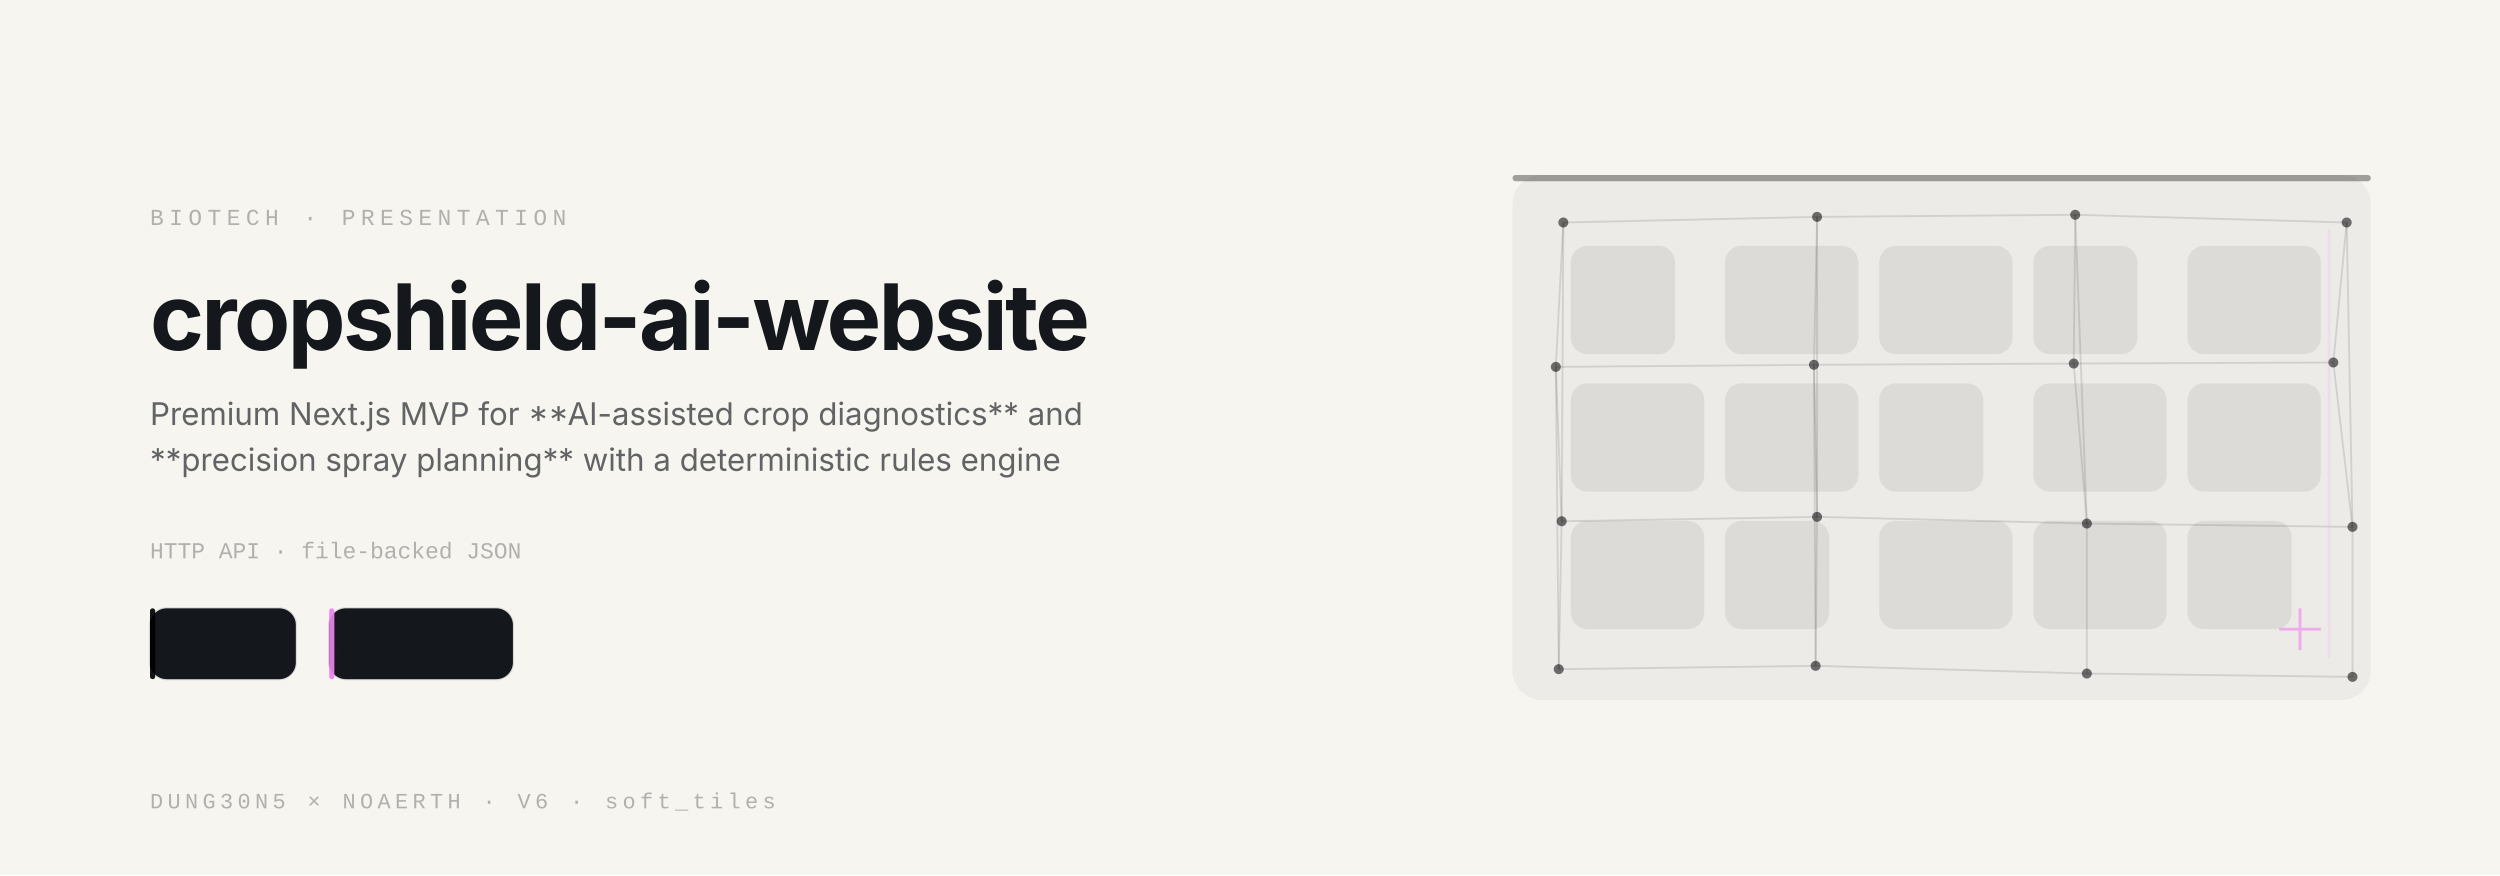
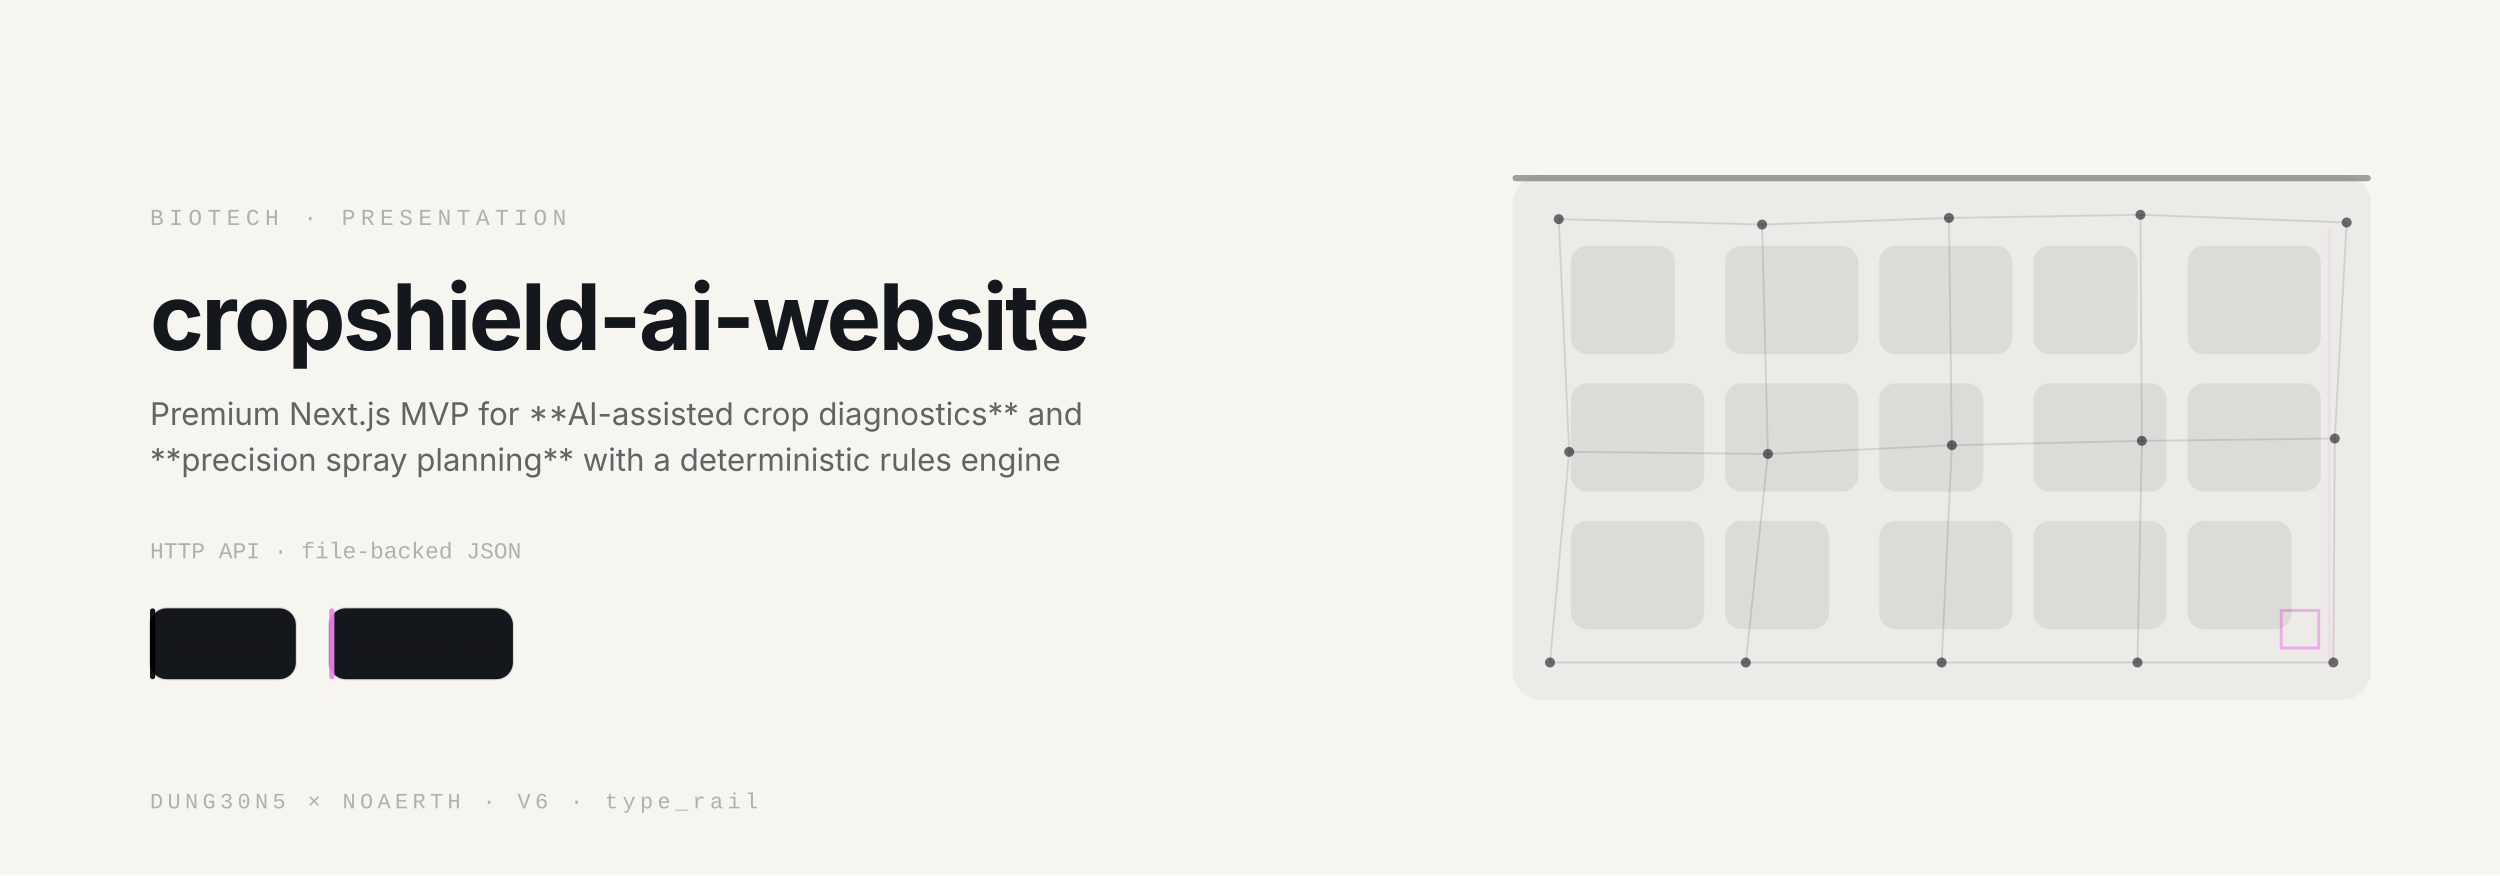
<svg xmlns="http://www.w3.org/2000/svg" viewBox="0 0 1200 420" width="1200" height="420" role="img" aria-label="cropshield-ai-website: a composed grid assembles and a sweep resolves it">
  <rect width="1200" height="420" fill="#f7f5f0" />
  <text x="72" y="108" font-family="ui-monospace, SFMono-Regular, Menlo, Monaco, Consolas, 'Liberation Mono', monospace" font-size="11" letter-spacing="2.6" fill="#14171c4f">BIOTECH · PRESENTATION</text>
  <text x="72" y="168" font-family="-apple-system, BlinkMacSystemFont, 'Segoe UI', Inter, Helvetica, Arial, sans-serif" font-size="44" font-weight="660" letter-spacing="-1.2" fill="#14171c">cropshield-ai-website</text>
  <text x="72" y="204" font-family="-apple-system, BlinkMacSystemFont, 'Segoe UI', Inter, Helvetica, Arial, sans-serif" font-size="15" fill="#14171ca8">Premium Next.js MVP for **AI-assisted crop diagnostics** and</text>
  <text x="72" y="226" font-family="-apple-system, BlinkMacSystemFont, 'Segoe UI', Inter, Helvetica, Arial, sans-serif" font-size="15" fill="#14171ca8">**precision spray planning** with a deterministic rules engine</text>
  <text x="72" y="268" font-family="ui-monospace, SFMono-Regular, Menlo, Monaco, Consolas, 'Liberation Mono', monospace" font-size="11" fill="#14171c4f">HTTP API · file-backed JSON</text>
  <rect x="72.0" y="292.0" width="70.0" height="34.0" rx="8" fill="#14171c" stroke="#14171c1f" stroke-width="1.1" />
  <rect x="72.0" y="292.0" width="2.5" height="34.0" rx="1.2" fill="mint" opacity="0.92" />
  <text x="107.0" y="314" font-family="ui-monospace, SFMono-Regular, Menlo, Monaco, Consolas, 'Liberation Mono', monospace" font-size="11" fill="#14171c" fill-opacity="0.82" text-anchor="middle">reports</text>
  <rect x="158.0" y="292.0" width="88.2" height="34.0" rx="8" fill="#14171c" stroke="#14171c1f" stroke-width="1.1" />
  <rect x="158.0" y="292.0" width="2.5" height="34.0" rx="1.2" fill="violet" opacity="0.92" />
  <text x="202.1" y="314" font-family="ui-monospace, SFMono-Regular, Menlo, Monaco, Consolas, 'Liberation Mono', monospace" font-size="11" fill="#14171c" fill-opacity="0.82" text-anchor="middle">reports/[id]</text>
  <rect x="726.0" y="84.0" width="412.0" height="252.0" rx="14" fill="mint" fill-opacity="0.04" />
  <rect x="729.0" y="87.0" width="406.0" height="246.0" rx="12" fill="none" stroke="mint" stroke-width="1" stroke-opacity="0.18" />
-   <line x1="750.4" y1="106.8" x2="872.2" y2="104.1" stroke="#14171c1f" stroke-width="0.9" />
-   <line x1="750.4" y1="106.8" x2="746.8" y2="176.1" stroke="#14171c1f" stroke-width="0.9" />
-   <line x1="750.4" y1="106.8" x2="749.6" y2="250.2" stroke="#14171c1f" stroke-width="0.9" />
-   <line x1="872.2" y1="104.1" x2="996.1" y2="103.1" stroke="#14171c1f" stroke-width="0.9" />
-   <line x1="872.2" y1="104.1" x2="870.7" y2="175.1" stroke="#14171c1f" stroke-width="0.9" />
-   <line x1="872.2" y1="104.1" x2="872.2" y2="248.1" stroke="#14171c1f" stroke-width="0.9" />
-   <line x1="996.1" y1="103.1" x2="1126.4" y2="106.8" stroke="#14171c1f" stroke-width="0.9" />
-   <line x1="996.1" y1="103.1" x2="995.4" y2="174.5" stroke="#14171c1f" stroke-width="0.9" />
-   <line x1="996.1" y1="103.1" x2="1001.7" y2="251.3" stroke="#14171c1f" stroke-width="0.9" />
-   <line x1="1126.4" y1="106.8" x2="1120.0" y2="174.0" stroke="#14171c1f" stroke-width="0.9" />
-   <line x1="1126.4" y1="106.8" x2="1129.2" y2="252.9" stroke="#14171c1f" stroke-width="0.9" />
-   <line x1="746.8" y1="176.1" x2="870.7" y2="175.1" stroke="#14171c1f" stroke-width="0.9" />
-   <line x1="746.8" y1="176.1" x2="749.6" y2="250.2" stroke="#14171c1f" stroke-width="0.9" />
-   <line x1="746.8" y1="176.1" x2="748.2" y2="321.2" stroke="#14171c1f" stroke-width="0.9" />
-   <line x1="870.7" y1="175.1" x2="995.4" y2="174.5" stroke="#14171c1f" stroke-width="0.9" />
-   <line x1="870.7" y1="175.1" x2="872.2" y2="248.1" stroke="#14171c1f" stroke-width="0.9" />
-   <line x1="870.7" y1="175.1" x2="871.5" y2="319.6" stroke="#14171c1f" stroke-width="0.9" />
-   <line x1="995.4" y1="174.5" x2="1120.0" y2="174.0" stroke="#14171c1f" stroke-width="0.9" />
-   <line x1="995.4" y1="174.5" x2="1001.7" y2="251.3" stroke="#14171c1f" stroke-width="0.9" />
-   <line x1="1120.0" y1="174.0" x2="1129.2" y2="252.9" stroke="#14171c1f" stroke-width="0.9" />
-   <line x1="749.6" y1="250.2" x2="872.2" y2="248.1" stroke="#14171c1f" stroke-width="0.9" />
-   <line x1="749.6" y1="250.2" x2="748.2" y2="321.2" stroke="#14171c1f" stroke-width="0.9" />
-   <line x1="872.2" y1="248.1" x2="1001.7" y2="251.3" stroke="#14171c1f" stroke-width="0.9" />
-   <line x1="872.2" y1="248.1" x2="871.5" y2="319.6" stroke="#14171c1f" stroke-width="0.9" />
-   <line x1="1001.7" y1="251.3" x2="1129.2" y2="252.9" stroke="#14171c1f" stroke-width="0.9" />
-   <line x1="1001.7" y1="251.3" x2="1001.7" y2="323.3" stroke="#14171c1f" stroke-width="0.9" />
-   <line x1="1129.2" y1="252.9" x2="1129.2" y2="324.9" stroke="#14171c1f" stroke-width="0.9" />
-   <line x1="748.2" y1="321.2" x2="871.5" y2="319.6" stroke="#14171c1f" stroke-width="0.9" />
-   <line x1="871.5" y1="319.6" x2="1001.7" y2="323.3" stroke="#14171c1f" stroke-width="0.9" />
-   <line x1="1001.7" y1="323.3" x2="1129.2" y2="324.9" stroke="#14171c1f" stroke-width="0.9" />
-   <circle cx="750.4" cy="106.8" r="2.4" fill="mint" opacity="0.55" />
-   <circle cx="872.2" cy="104.1" r="2.4" fill="mint" opacity="0.55" />
-   <circle cx="996.1" cy="103.1" r="2.4" fill="mint" opacity="0.55" />
+   <line x1="748.2" y1="105.2" x2="845.8" y2="107.8" stroke="#14171c1f" stroke-width="0.9" />
+   <line x1="748.2" y1="105.2" x2="753.2" y2="216.9" stroke="#14171c1f" stroke-width="0.9" />
+   <line x1="845.8" y1="107.8" x2="935.5" y2="104.6" stroke="#14171c1f" stroke-width="0.9" />
+   <line x1="845.8" y1="107.8" x2="848.6" y2="217.9" stroke="#14171c1f" stroke-width="0.9" />
+   <line x1="935.5" y1="104.6" x2="1027.4" y2="103.1" stroke="#14171c1f" stroke-width="0.9" />
+   <line x1="935.5" y1="104.6" x2="936.9" y2="213.7" stroke="#14171c1f" stroke-width="0.9" />
+   <line x1="1027.4" y1="103.1" x2="1126.4" y2="106.8" stroke="#14171c1f" stroke-width="0.9" />
+   <line x1="1027.4" y1="103.1" x2="1028.1" y2="211.6" stroke="#14171c1f" stroke-width="0.9" />
+   <line x1="1126.4" y1="106.8" x2="1120.7" y2="210.5" stroke="#14171c1f" stroke-width="0.9" />
+   <line x1="753.2" y1="216.9" x2="848.6" y2="217.9" stroke="#14171c1f" stroke-width="0.9" />
+   <line x1="753.2" y1="216.9" x2="744.0" y2="318.0" stroke="#14171c1f" stroke-width="0.9" />
+   <line x1="848.6" y1="217.9" x2="936.9" y2="213.7" stroke="#14171c1f" stroke-width="0.9" />
+   <line x1="848.6" y1="217.9" x2="838.0" y2="318.0" stroke="#14171c1f" stroke-width="0.9" />
+   <line x1="936.9" y1="213.7" x2="1028.1" y2="211.6" stroke="#14171c1f" stroke-width="0.9" />
+   <line x1="936.9" y1="213.7" x2="932.0" y2="318.0" stroke="#14171c1f" stroke-width="0.9" />
+   <line x1="1028.1" y1="211.6" x2="1120.7" y2="210.5" stroke="#14171c1f" stroke-width="0.9" />
+   <line x1="1028.1" y1="211.6" x2="1026.0" y2="318.0" stroke="#14171c1f" stroke-width="0.9" />
+   <line x1="1120.7" y1="210.5" x2="1120.0" y2="318.0" stroke="#14171c1f" stroke-width="0.9" />
+   <line x1="744.0" y1="318.0" x2="838.0" y2="318.0" stroke="#14171c1f" stroke-width="0.9" />
+   <line x1="838.0" y1="318.0" x2="932.0" y2="318.0" stroke="#14171c1f" stroke-width="0.9" />
+   <line x1="932.0" y1="318.0" x2="1026.0" y2="318.0" stroke="#14171c1f" stroke-width="0.9" />
+   <line x1="1026.0" y1="318.0" x2="1120.0" y2="318.0" stroke="#14171c1f" stroke-width="0.9" />
+   <circle cx="748.2" cy="105.2" r="2.4" fill="mint" opacity="0.55" />
+   <circle cx="845.8" cy="107.8" r="2.4" fill="mint" opacity="0.55" />
+   <circle cx="935.5" cy="104.6" r="2.4" fill="mint" opacity="0.55" />
+   <circle cx="1027.4" cy="103.1" r="2.4" fill="mint" opacity="0.55" />
  <circle cx="1126.4" cy="106.8" r="2.4" fill="mint" opacity="0.55" />
-   <circle cx="746.8" cy="176.1" r="2.4" fill="mint" opacity="0.55" />
-   <circle cx="870.7" cy="175.1" r="2.4" fill="mint" opacity="0.55" />
-   <circle cx="995.4" cy="174.5" r="2.4" fill="mint" opacity="0.55" />
-   <circle cx="1120.0" cy="174.0" r="2.4" fill="mint" opacity="0.55" />
-   <circle cx="749.6" cy="250.2" r="2.4" fill="mint" opacity="0.55" />
-   <circle cx="872.2" cy="248.1" r="2.4" fill="mint" opacity="0.55" />
-   <circle cx="1001.7" cy="251.3" r="2.4" fill="mint" opacity="0.55" />
-   <circle cx="1129.2" cy="252.9" r="2.4" fill="mint" opacity="0.55" />
-   <circle cx="748.2" cy="321.2" r="2.4" fill="mint" opacity="0.55" />
-   <circle cx="871.5" cy="319.6" r="2.4" fill="mint" opacity="0.55" />
-   <circle cx="1001.7" cy="323.3" r="2.4" fill="mint" opacity="0.55" />
-   <circle cx="1129.2" cy="324.9" r="2.4" fill="mint" opacity="0.55" />
+   <circle cx="753.2" cy="216.9" r="2.4" fill="mint" opacity="0.55" />
+   <circle cx="848.6" cy="217.9" r="2.4" fill="mint" opacity="0.55" />
+   <circle cx="936.9" cy="213.7" r="2.4" fill="mint" opacity="0.55" />
+   <circle cx="1028.1" cy="211.6" r="2.4" fill="mint" opacity="0.55" />
+   <circle cx="1120.7" cy="210.5" r="2.4" fill="mint" opacity="0.55" />
+   <circle cx="744.0" cy="318.0" r="2.4" fill="mint" opacity="0.55" />
+   <circle cx="838.0" cy="318.0" r="2.4" fill="mint" opacity="0.55" />
+   <circle cx="932.0" cy="318.0" r="2.4" fill="mint" opacity="0.55" />
+   <circle cx="1026.0" cy="318.0" r="2.4" fill="mint" opacity="0.55" />
+   <circle cx="1120.0" cy="318.0" r="2.4" fill="mint" opacity="0.55" />
  <rect x="726.0" y="84.0" width="412.0" height="3" rx="1.5" fill="mint" opacity="0.35" />
-   <path d="M1094.0 302.0 h20 M1104.0 292.0 v20" stroke="violet" stroke-width="1.4" opacity="0.6" />
+   <path d="M1095.0 293.0 h18 v18 h-18 z" fill="none" stroke="violet" stroke-width="1.4" opacity="0.6" />
  <rect x="754" y="118" width="50" height="52" rx="8" fill="mint" fill-opacity="0.08" stroke="mint" stroke-width="1" stroke-opacity="0.4" opacity="0.85" />
  <rect x="828" y="118" width="64" height="52" rx="8" fill="mint" fill-opacity="0.08" stroke="mint" stroke-width="1" stroke-opacity="0.4" opacity="0.85" />
  <rect x="902" y="118" width="64" height="52" rx="8" fill="mint" fill-opacity="0.08" stroke="mint" stroke-width="1" stroke-opacity="0.4" opacity="0.85" />
  <rect x="976" y="118" width="50" height="52" rx="8" fill="mint" fill-opacity="0.08" stroke="mint" stroke-width="1" stroke-opacity="0.4" opacity="0.85" />
  <rect x="1050" y="118" width="64" height="52" rx="8" fill="mint" fill-opacity="0.08" stroke="mint" stroke-width="1" stroke-opacity="0.4" opacity="0.85" />
  <rect x="754" y="184" width="64" height="52" rx="8" fill="mint" fill-opacity="0.08" stroke="mint" stroke-width="1" stroke-opacity="0.4" opacity="0.85" />
  <rect x="828" y="184" width="64" height="52" rx="8" fill="mint" fill-opacity="0.08" stroke="mint" stroke-width="1" stroke-opacity="0.4" opacity="0.85" />
  <rect x="902" y="184" width="50" height="52" rx="8" fill="mint" fill-opacity="0.08" stroke="mint" stroke-width="1" stroke-opacity="0.4" opacity="0.85" />
  <rect x="976" y="184" width="64" height="52" rx="8" fill="mint" fill-opacity="0.08" stroke="mint" stroke-width="1" stroke-opacity="0.4" opacity="0.85" />
  <rect x="1050" y="184" width="64" height="52" rx="8" fill="mint" fill-opacity="0.08" stroke="mint" stroke-width="1" stroke-opacity="0.4" opacity="0.85" />
  <rect x="754" y="250" width="64" height="52" rx="8" fill="mint" fill-opacity="0.08" stroke="mint" stroke-width="1" stroke-opacity="0.4" opacity="0.85" />
  <rect x="828" y="250" width="50" height="52" rx="8" fill="mint" fill-opacity="0.08" stroke="mint" stroke-width="1" stroke-opacity="0.4" opacity="0.85" />
  <rect x="902" y="250" width="64" height="52" rx="8" fill="mint" fill-opacity="0.08" stroke="mint" stroke-width="1" stroke-opacity="0.4" opacity="0.85" />
  <rect x="976" y="250" width="64" height="52" rx="8" fill="mint" fill-opacity="0.08" stroke="mint" stroke-width="1" stroke-opacity="0.4" opacity="0.85" />
  <rect x="1050" y="250" width="50" height="52" rx="8" fill="mint" fill-opacity="0.08" stroke="mint" stroke-width="1" stroke-opacity="0.4" opacity="0.85" />
  <line x1="1118" y1="110" x2="1118" y2="316" stroke="violet" stroke-width="1.4" opacity="0.14" />
-   <text x="72" y="388" font-family="ui-monospace, SFMono-Regular, Menlo, Monaco, Consolas, 'Liberation Mono', monospace" font-size="10.5" letter-spacing="2.1" fill="#14171c4f">DUNG30N5 × NOAERTH · V6 · soft_tiles</text>
+   <text x="72" y="388" font-family="ui-monospace, SFMono-Regular, Menlo, Monaco, Consolas, 'Liberation Mono', monospace" font-size="10.5" letter-spacing="2.1" fill="#14171c4f">DUNG30N5 × NOAERTH · V6 · type_rail</text>
</svg>
